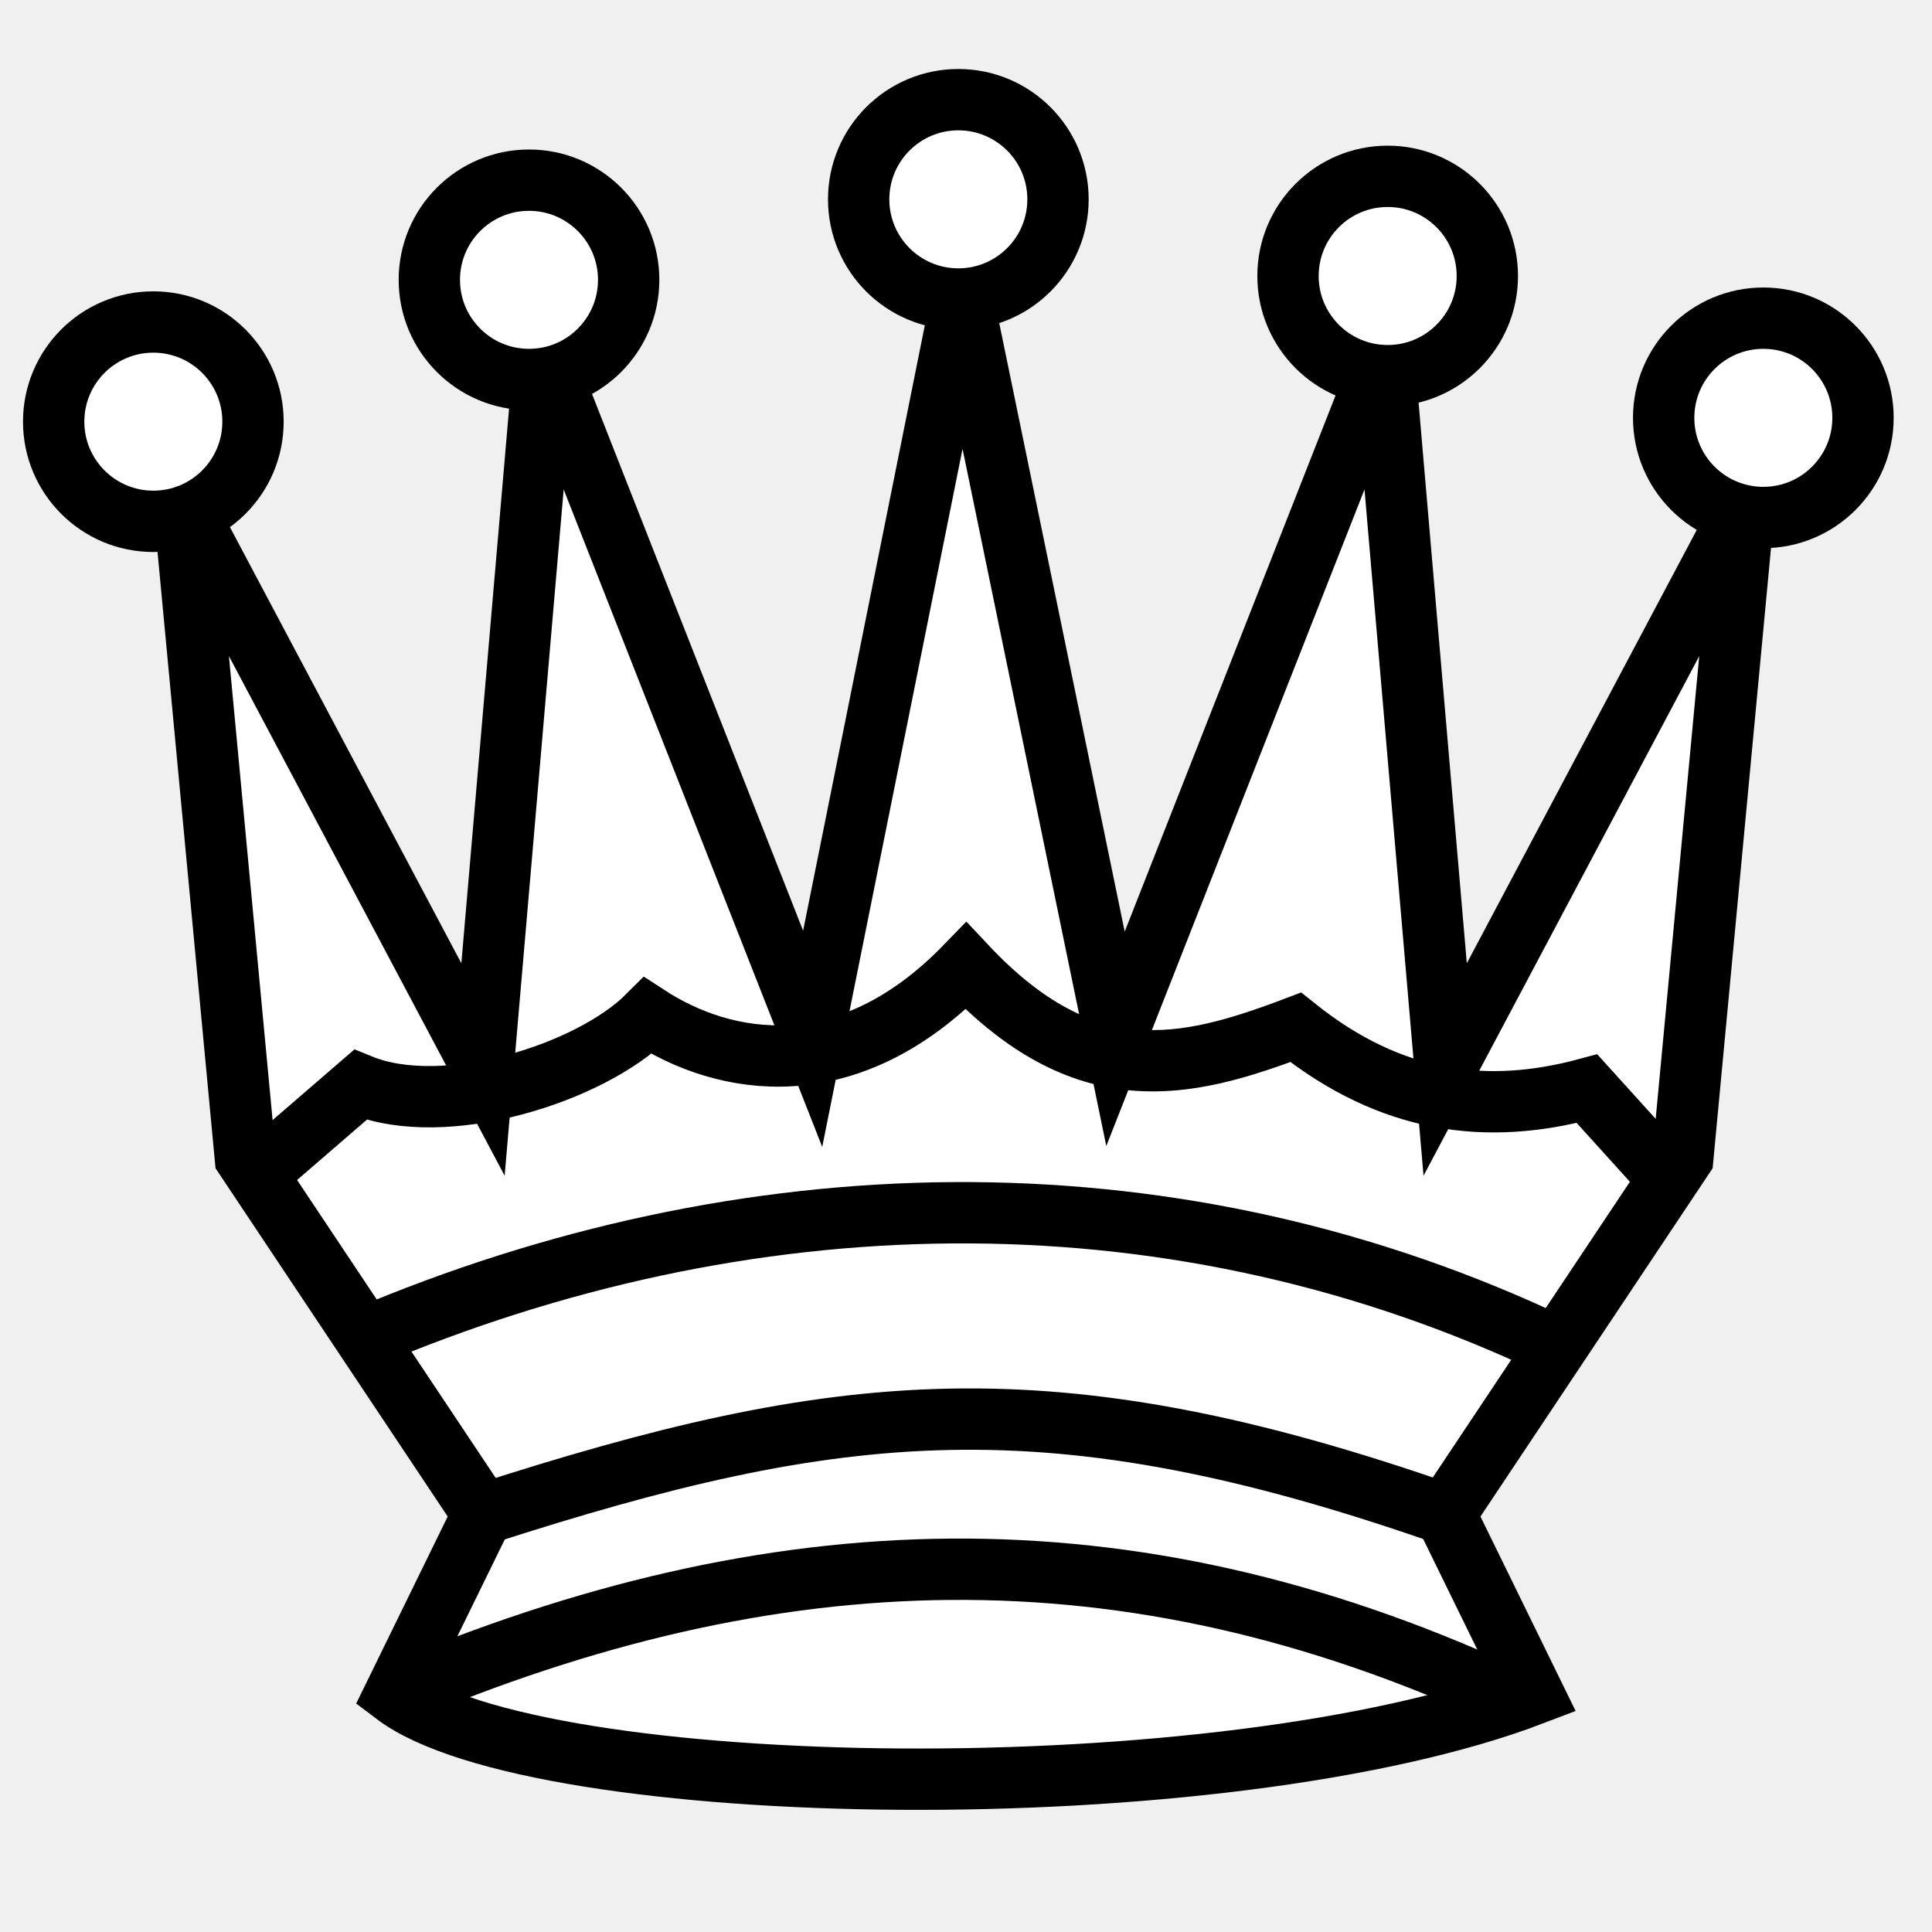
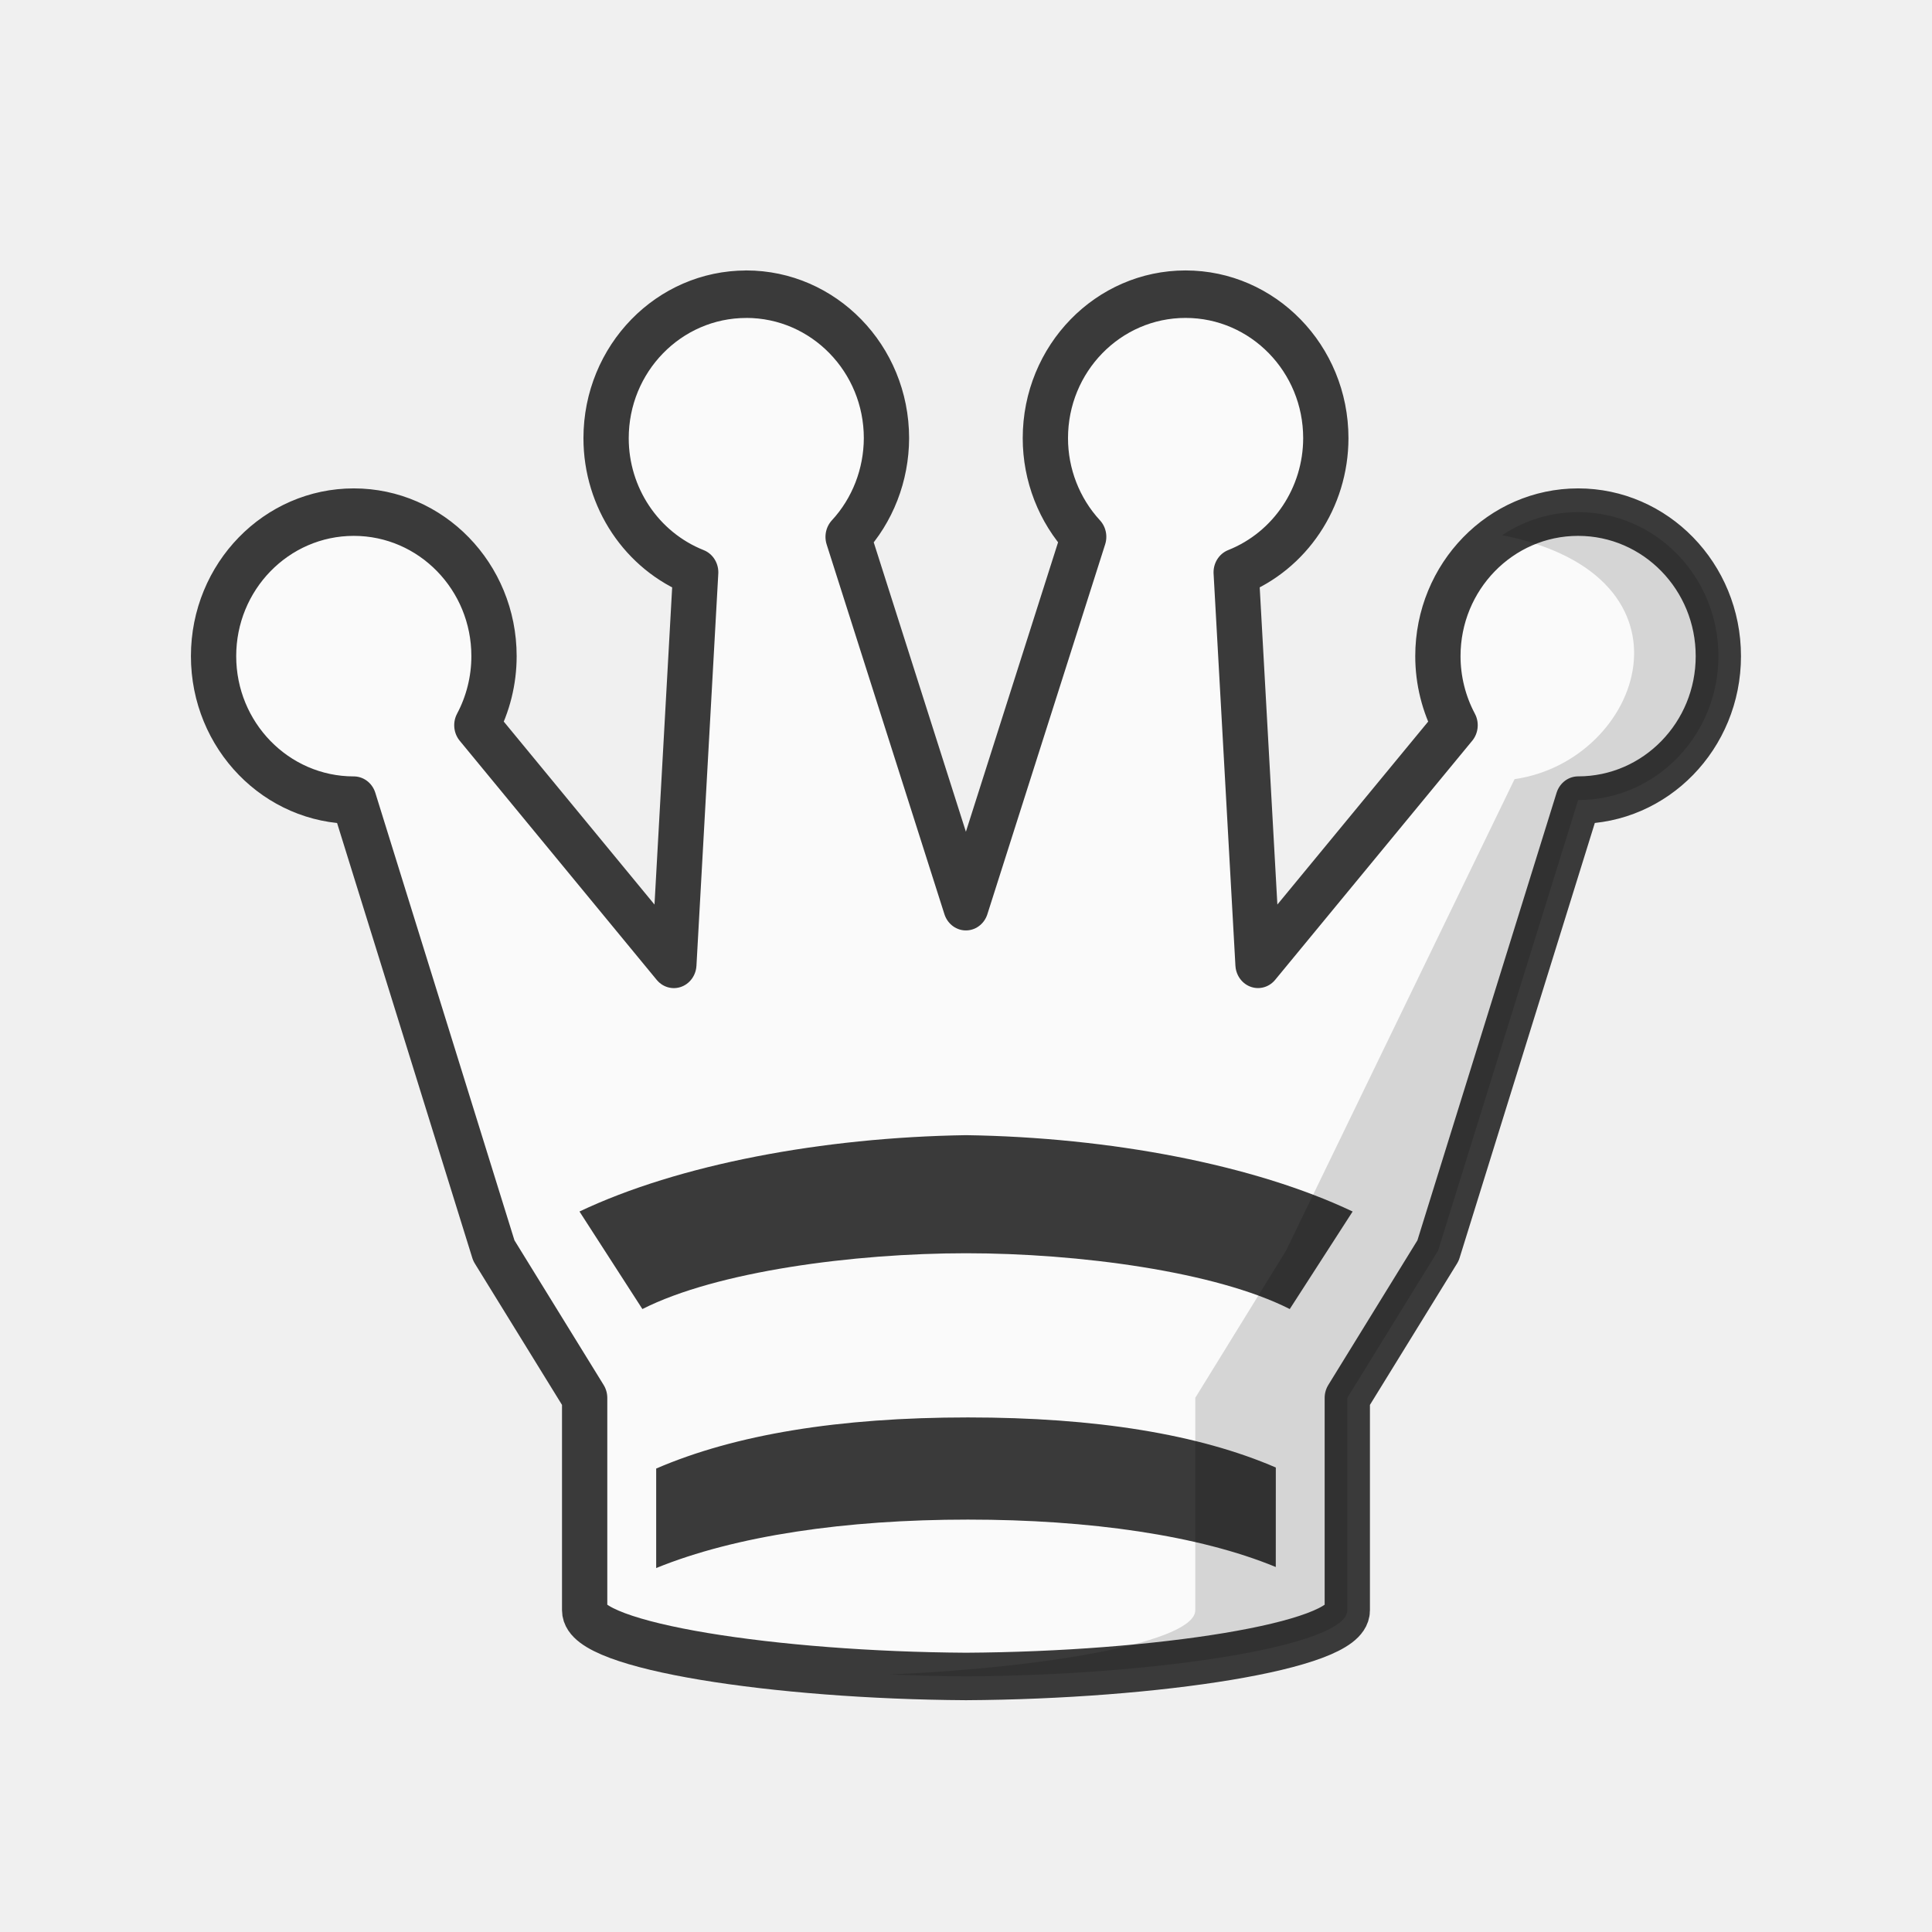
- <svg xmlns="http://www.w3.org/2000/svg" xmlns:xlink="http://www.w3.org/1999/xlink" version="1.0" width="64" height="64" viewBox="0 0 504 504">
-   <path d="M 48,132 L 64,302 126,395 103,442 C 140,470 319,473 400,442 L 377,395 439,302 455,132 377,279 L 361,93 291,271 251,77 212,271 142,93 126,279 L 48,132 z" style="fill:#ffffff;stroke:#000000;stroke-width:16;" />
-   <circle cx="40" cy="110" r="26" style="fill:#ffffff;stroke:#000000;stroke-width:16;" id="circle" />
-   <use transform="translate(98,-37)" xlink:href="#circle" />
-   <use transform="translate(210,-58)" xlink:href="#circle" />
-   <use transform="translate(322,-38)" xlink:href="#circle" />
-   <use transform="translate(420,-1)" xlink:href="#circle" />
-   <path d="M 103,442 C 202,400 294,397 392,442" style="fill:#ffffff;stroke:#000000;stroke-width:16;" />
-   <path d="M 126,395 C 219,365 274,359 377,395" style="fill:#ffffff;stroke:#000000;stroke-width:16;" />
-   <path d="M 95,349 C 194,307 303,304 401,349" style="fill:#ffffff;stroke:#000000;stroke-width:16;" />
-   <path d="M 72,302 L 94,283 C 116,292 154,280 169,265 189,278 221,284 252,252 283,285 309,279 338,268 363,288 388,291 414,284 L 433,305" style="fill:none;stroke:#000000;stroke-width:16;" />
+ <svg xmlns="http://www.w3.org/2000/svg" width="50mm" height="50mm" fill-rule="evenodd" clip-rule="evenodd" image-rendering="optimizeQuality" shape-rendering="geometricPrecision" text-rendering="geometricPrecision" viewBox="0 0 50 50">
+   <g stroke-width="1.051">
+     <path fill="#fafafa" stroke="#3a3a3a" stroke-linejoin="round" stroke-width="1.261" d="M-108.88-20.599c-2.157 0-3.905 1.712-3.905 3.825 0 1.577.992 2.992 2.495 3.562l-.608 10.413-5.486-6.352a3.764 3.764 0 0 0 .478-1.835c0-2.112-1.748-3.825-3.905-3.825s-3.905 1.713-3.905 3.825 1.749 3.825 3.905 3.825l3.9 11.965 2.529 3.912v5.64c0 .955 5.328 1.73 10.619 1.759 5.29-.028 10.619-.804 10.619-1.758V8.716l2.527-3.912 3.901-11.966c2.157 0 3.905-1.712 3.905-3.824 0-2.113-1.748-3.825-3.905-3.825-2.156 0-3.905 1.713-3.905 3.825 0 .641.165 1.272.479 1.835L-94.63-2.8l-.608-10.413c1.503-.57 2.494-1.985 2.496-3.563 0-2.112-1.749-3.824-3.906-3.824-2.156 0-3.904 1.712-3.904 3.825 0 .975.383 1.912 1.067 2.62l-3.28 9.824-3.28-9.823a3.783 3.783 0 0 0 1.068-2.621c0-2.113-1.749-3.825-3.905-3.825z" transform="matrix(.92933 0 0 .97435 120.5 27.685)" />
+     <path fill="#3a3a3a" d="M33.018 37.979c-1.994-.861-4.654-1.296-7.968-1.296-3.343 0-6.03.443-8.068 1.323v2.575c2.05-.836 4.897-1.254 8.068-1.254 3.153 0 5.985.409 7.967 1.227zM25.002 29.378c-3.72.057-7.445.76-10.005 1.976l1.628 2.524c1.92-.974 5.472-1.444 8.377-1.444 2.905 0 6.456.47 8.377 1.444l1.627-2.524c-2.56-1.215-6.284-1.92-10.004-1.976z" />
+     <path d="M40.842 13.253c-.725 0-1.4.22-1.967.598 5.325 1.061 3.622 5.84.322 6.313l-5.914 12.201-2.349 3.81v5.498c0 .804-3.714 1.478-7.902 1.662a51.32 51.32 0 0 0 1.967.05c4.917-.027 9.87-.783 9.87-1.712v-5.497l2.349-3.81 3.625-11.66c2.004 0 3.63-1.668 3.63-3.726 0-2.059-1.626-3.727-3.63-3.727z" opacity=".15" />
+   </g>
</svg>
